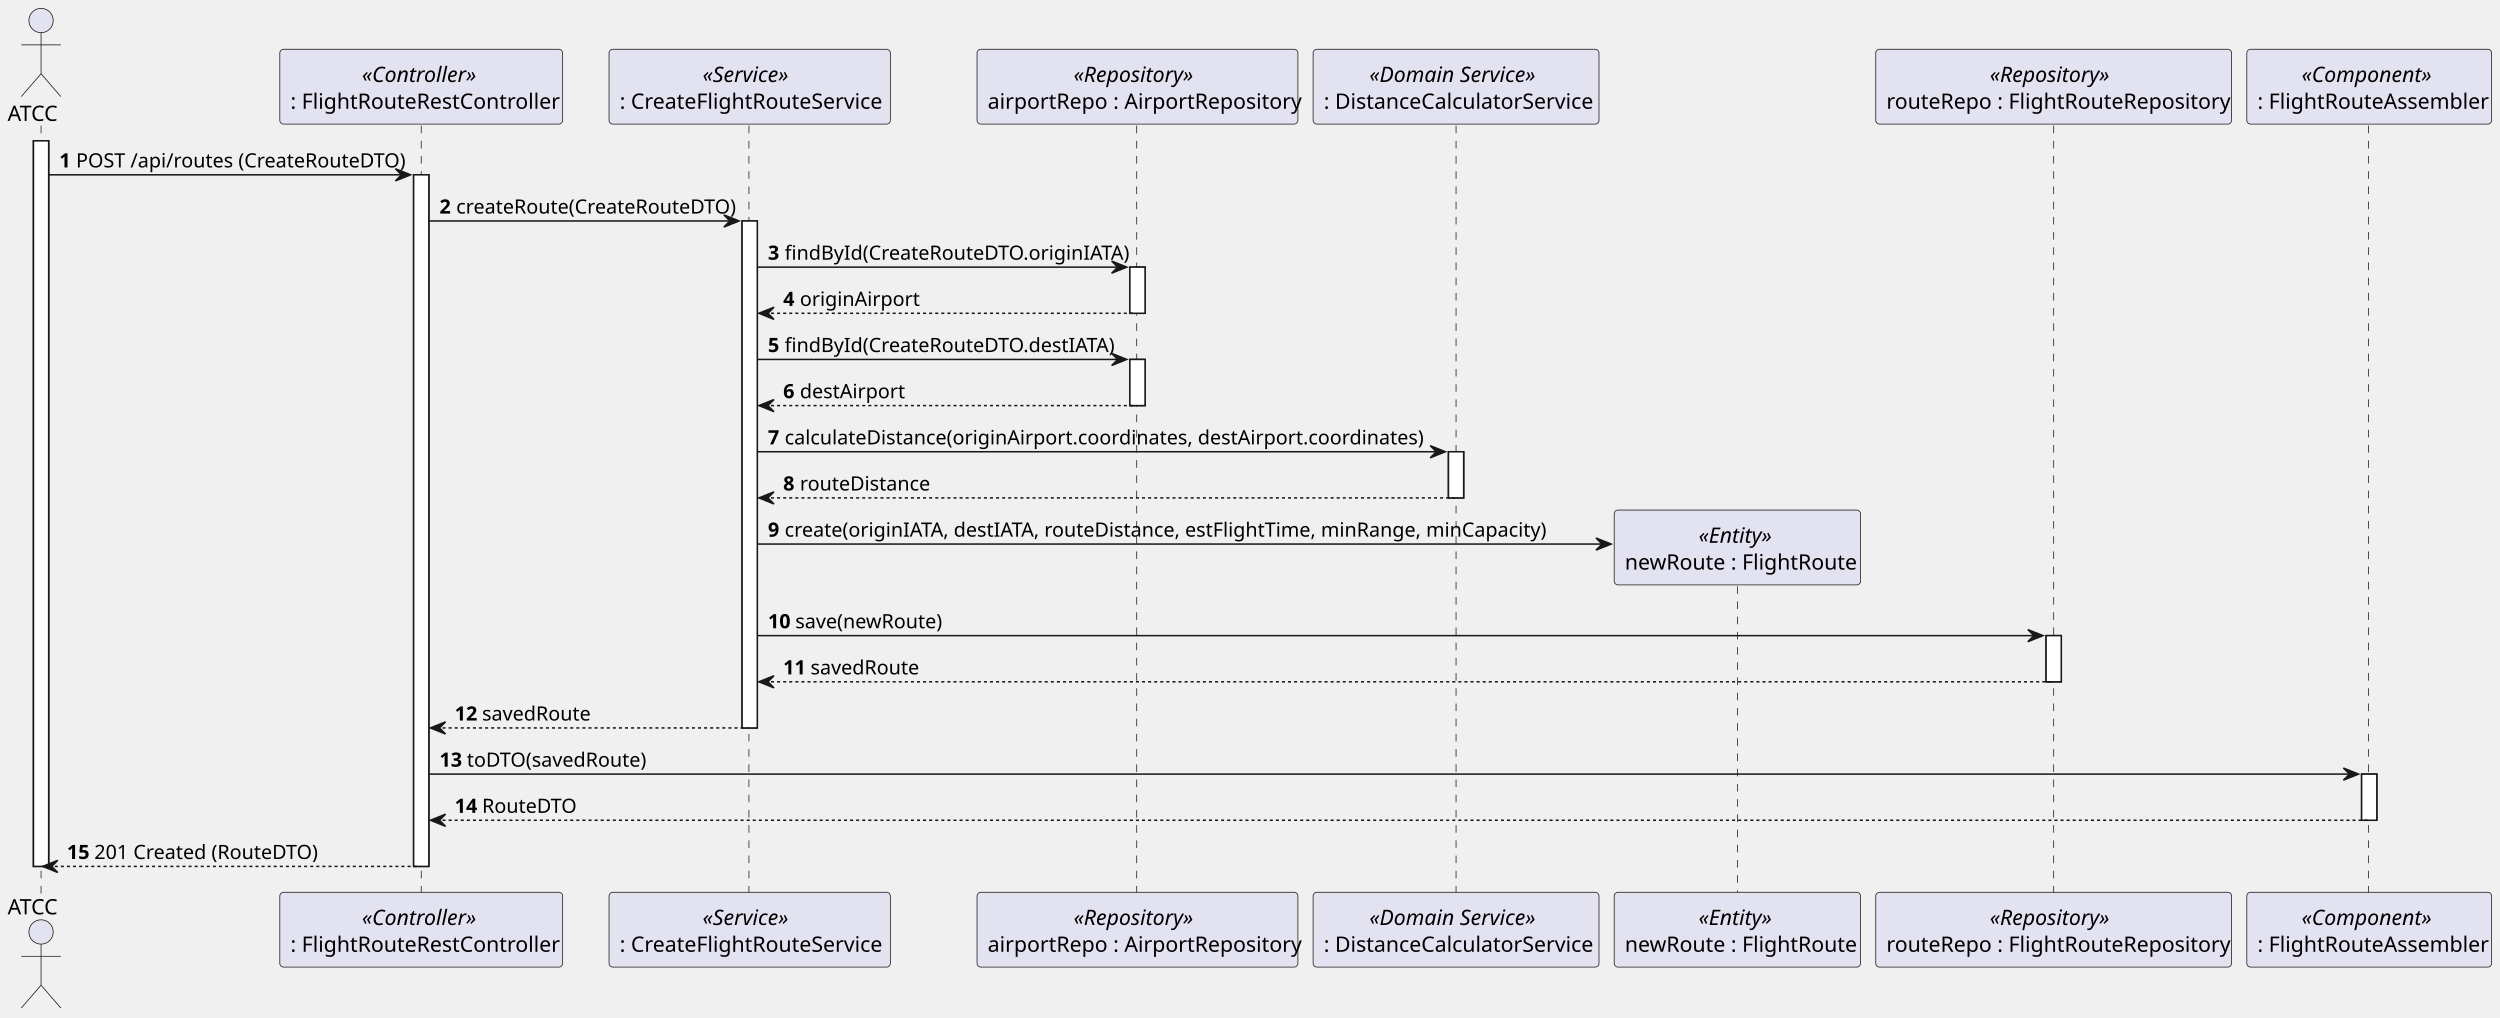
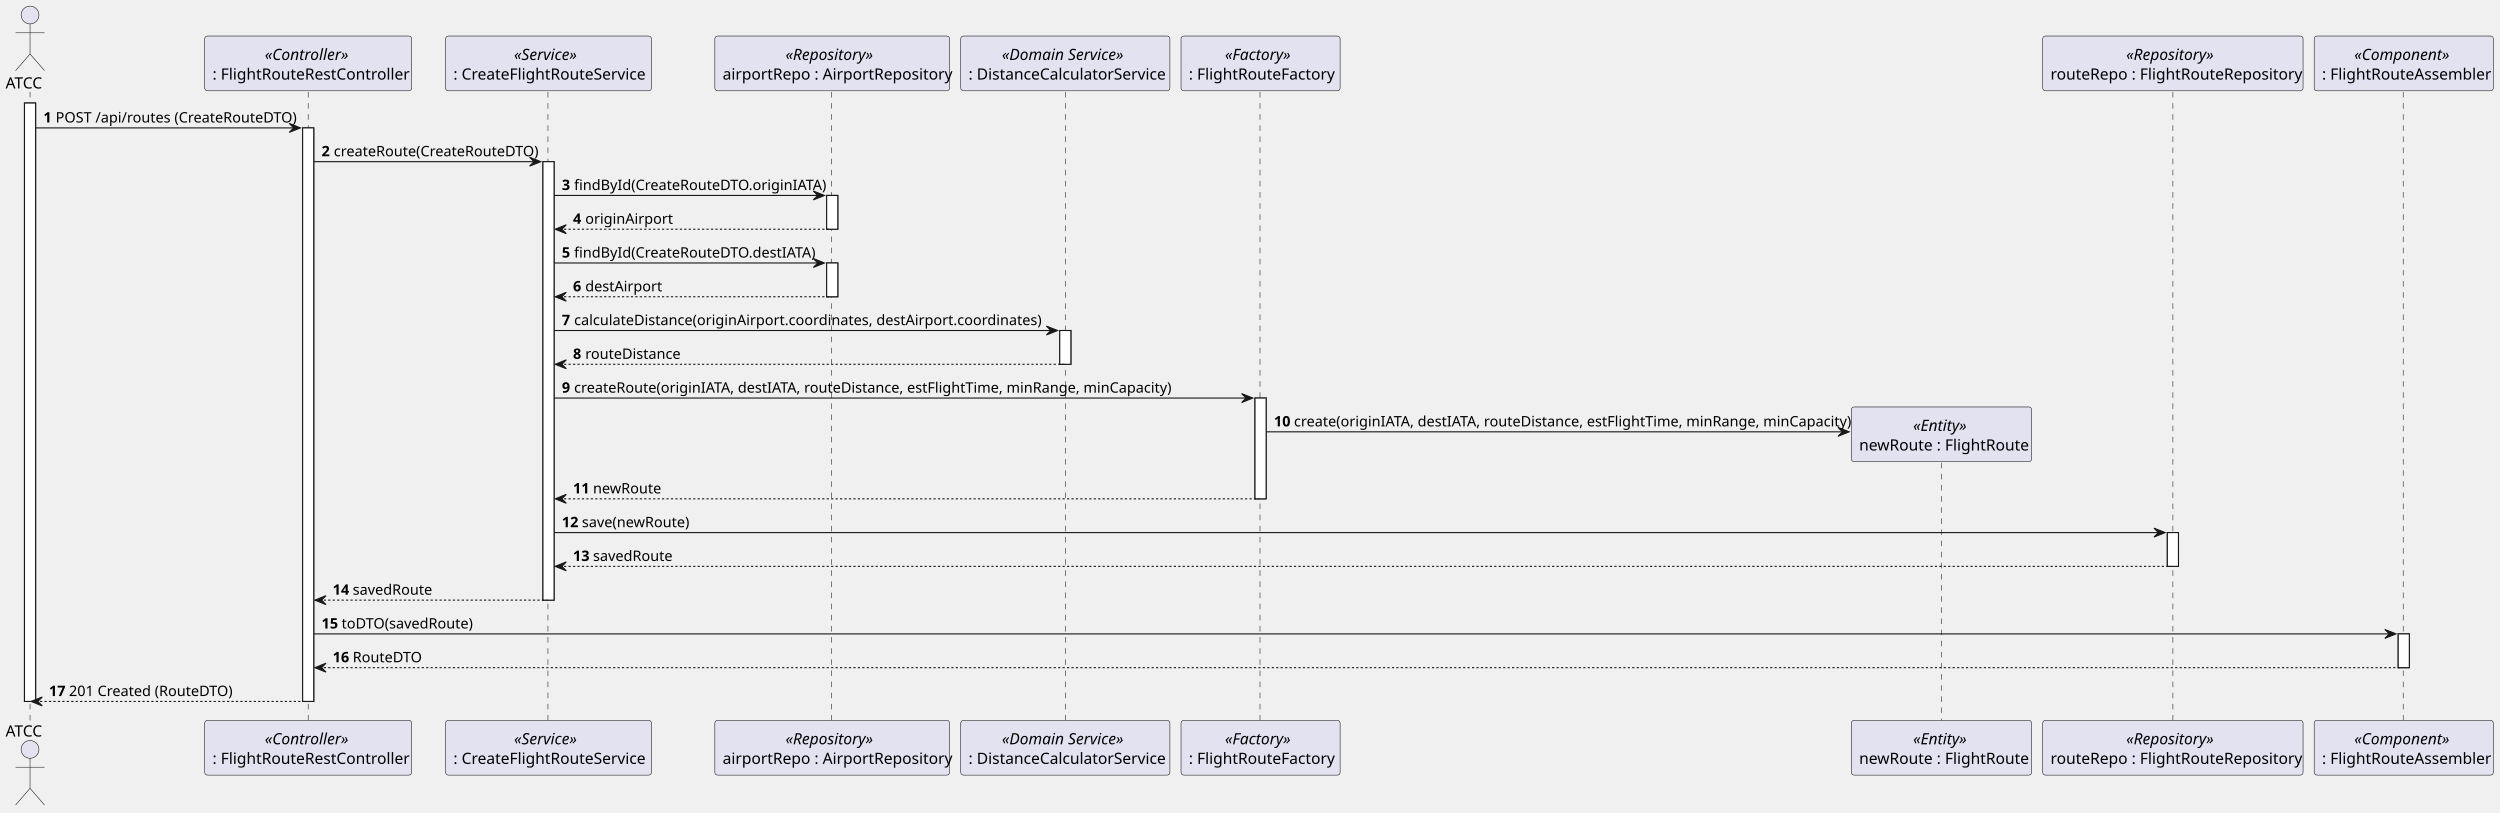
- <svg xmlns="http://www.w3.org/2000/svg" contentStyleType="text/css" height="669px" preserveAspectRatio="none" style="width:1644px;height:669px;background:#FFFFFF;" version="1.1" viewBox="0 0 1644 669" width="1644px" zoomAndPan="magnify">
+ <svg xmlns="http://www.w3.org/2000/svg" contentStyleType="text/css" height="730px" preserveAspectRatio="none" style="width:2247px;height:730px;background:#FFFFFF;" version="1.1" viewBox="0 0 2247 730" width="2247px" zoomAndPan="magnify">
  <defs />
  <g>
-     <rect fill="#FFFFFF" height="477.141" style="stroke:#181818;stroke-width:1.0;" width="10" x="22" y="92.609" />
-     <rect fill="#FFFFFF" height="454.789" style="stroke:#181818;stroke-width:1.0;" width="10" x="272" y="114.961" />
-     <rect fill="#FFFFFF" height="333.383" style="stroke:#181818;stroke-width:1.0;" width="10" x="488" y="145.312" />
+     <rect fill="#FFFFFF" height="537.844" style="stroke:#181818;stroke-width:1.0;" width="10" x="22" y="92.609" />
+     <rect fill="#FFFFFF" height="515.492" style="stroke:#181818;stroke-width:1.0;" width="10" x="272" y="114.961" />
+     <rect fill="#FFFFFF" height="394.086" style="stroke:#181818;stroke-width:1.0;" width="10" x="488" y="145.312" />
    <rect fill="#FFFFFF" height="30.352" style="stroke:#181818;stroke-width:1.0;" width="10" x="743" y="175.664" />
    <rect fill="#FFFFFF" height="30.352" style="stroke:#181818;stroke-width:1.0;" width="10" x="743" y="236.367" />
    <rect fill="#FFFFFF" height="30.352" style="stroke:#181818;stroke-width:1.0;" width="10" x="952.5" y="297.07" />
-     <rect fill="#FFFFFF" height="30.352" style="stroke:#181818;stroke-width:1.0;" width="10" x="1345.5" y="417.992" />
-     <rect fill="#FFFFFF" height="30.352" style="stroke:#181818;stroke-width:1.0;" width="10" x="1553" y="509.047" />
-     <line style="stroke:#181818;stroke-width:0.5;stroke-dasharray:5.0,5.0;" x1="27" x2="27" y1="82.609" y2="587.75" />
-     <line style="stroke:#181818;stroke-width:0.5;stroke-dasharray:5.0,5.0;" x1="277" x2="277" y1="82.609" y2="587.75" />
-     <line style="stroke:#181818;stroke-width:0.5;stroke-dasharray:5.0,5.0;" x1="492.5" x2="492.5" y1="82.609" y2="587.75" />
-     <line style="stroke:#181818;stroke-width:0.5;stroke-dasharray:5.0,5.0;" x1="747.5" x2="747.5" y1="82.609" y2="587.75" />
-     <line style="stroke:#181818;stroke-width:0.5;stroke-dasharray:5.0,5.0;" x1="957.5" x2="957.5" y1="82.609" y2="587.75" />
-     <line style="stroke:#181818;stroke-width:0.5;stroke-dasharray:5.0,5.0;" x1="1142.5" x2="1142.5" y1="375.531" y2="587.75" />
-     <line style="stroke:#181818;stroke-width:0.5;stroke-dasharray:5.0,5.0;" x1="1350.5" x2="1350.5" y1="82.609" y2="587.75" />
-     <line style="stroke:#181818;stroke-width:0.5;stroke-dasharray:5.0,5.0;" x1="1557.5" x2="1557.5" y1="82.609" y2="587.75" />
+     <rect fill="#FFFFFF" height="90.57" style="stroke:#181818;stroke-width:1.0;" width="10" x="1128" y="357.773" />
+     <rect fill="#FFFFFF" height="30.352" style="stroke:#181818;stroke-width:1.0;" width="10" x="1948" y="478.695" />
+     <rect fill="#FFFFFF" height="30.352" style="stroke:#181818;stroke-width:1.0;" width="10" x="2155.5" y="569.75" />
+     <line style="stroke:#181818;stroke-width:0.5;stroke-dasharray:5.0,5.0;" x1="27" x2="27" y1="82.609" y2="648.453" />
+     <line style="stroke:#181818;stroke-width:0.5;stroke-dasharray:5.0,5.0;" x1="277" x2="277" y1="82.609" y2="648.453" />
+     <line style="stroke:#181818;stroke-width:0.5;stroke-dasharray:5.0,5.0;" x1="492.5" x2="492.5" y1="82.609" y2="648.453" />
+     <line style="stroke:#181818;stroke-width:0.5;stroke-dasharray:5.0,5.0;" x1="747.5" x2="747.5" y1="82.609" y2="648.453" />
+     <line style="stroke:#181818;stroke-width:0.5;stroke-dasharray:5.0,5.0;" x1="957.5" x2="957.5" y1="82.609" y2="648.453" />
+     <line style="stroke:#181818;stroke-width:0.5;stroke-dasharray:5.0,5.0;" x1="1132.5" x2="1132.5" y1="82.609" y2="648.453" />
+     <line style="stroke:#181818;stroke-width:0.5;stroke-dasharray:5.0,5.0;" x1="1745" x2="1745" y1="405.883" y2="648.453" />
+     <line style="stroke:#181818;stroke-width:0.5;stroke-dasharray:5.0,5.0;" x1="1953" x2="1953" y1="82.609" y2="648.453" />
+     <line style="stroke:#181818;stroke-width:0.5;stroke-dasharray:5.0,5.0;" x1="2160" x2="2160" y1="82.609" y2="648.453" />
    <text fill="#000000" font-family="sans-serif" font-size="14" lengthAdjust="spacing" textLength="38" x="5" y="79.533">ATCC</text>
    <ellipse cx="27" cy="13.5" fill="#E2E2F0" rx="8" ry="8" style="stroke:#181818;stroke-width:0.5;" />
    <path d="M27,21.5 L27,48.5 M14,29.5 L40,29.5 M27,48.5 L14,63.5 M27,48.5 L40,63.5 " fill="none" style="stroke:#181818;stroke-width:0.5;" />
-     <text fill="#000000" font-family="sans-serif" font-size="14" lengthAdjust="spacing" textLength="38" x="5" y="601.283">ATCC</text>
-     <ellipse cx="27" cy="612.859" fill="#E2E2F0" rx="8" ry="8" style="stroke:#181818;stroke-width:0.5;" />
-     <path d="M27,620.859 L27,647.859 M14,628.859 L40,628.859 M27,647.859 L14,662.859 M27,647.859 L40,662.859 " fill="none" style="stroke:#181818;stroke-width:0.5;" />
+     <text fill="#000000" font-family="sans-serif" font-size="14" lengthAdjust="spacing" textLength="38" x="5" y="661.986">ATCC</text>
+     <ellipse cx="27" cy="673.562" fill="#E2E2F0" rx="8" ry="8" style="stroke:#181818;stroke-width:0.5;" />
+     <path d="M27,681.562 L27,708.562 M14,689.562 L40,689.562 M27,708.562 L14,723.562 M27,708.562 L40,723.562 " fill="none" style="stroke:#181818;stroke-width:0.5;" />
    <rect fill="#E2E2F0" height="49.219" rx="2.5" ry="2.5" style="stroke:#181818;stroke-width:0.5;" width="186" x="184" y="32.391" />
    <text fill="#000000" font-family="sans-serif" font-size="14" font-style="italic" lengthAdjust="spacing" textLength="78" x="238" y="53.924">«Controller»</text>
    <text fill="#000000" font-family="sans-serif" font-size="14" lengthAdjust="spacing" textLength="172" x="191" y="71.533">: FlightRouteRestController</text>
-     <rect fill="#E2E2F0" height="49.219" rx="2.5" ry="2.5" style="stroke:#181818;stroke-width:0.5;" width="186" x="184" y="586.75" />
-     <text fill="#000000" font-family="sans-serif" font-size="14" font-style="italic" lengthAdjust="spacing" textLength="78" x="238" y="608.283">«Controller»</text>
-     <text fill="#000000" font-family="sans-serif" font-size="14" lengthAdjust="spacing" textLength="172" x="191" y="625.893">: FlightRouteRestController</text>
+     <rect fill="#E2E2F0" height="49.219" rx="2.5" ry="2.5" style="stroke:#181818;stroke-width:0.5;" width="186" x="184" y="647.453" />
+     <text fill="#000000" font-family="sans-serif" font-size="14" font-style="italic" lengthAdjust="spacing" textLength="78" x="238" y="668.986">«Controller»</text>
+     <text fill="#000000" font-family="sans-serif" font-size="14" lengthAdjust="spacing" textLength="172" x="191" y="686.596">: FlightRouteRestController</text>
    <rect fill="#E2E2F0" height="49.219" rx="2.5" ry="2.5" style="stroke:#181818;stroke-width:0.5;" width="185" x="400.5" y="32.391" />
    <text fill="#000000" font-family="sans-serif" font-size="14" font-style="italic" lengthAdjust="spacing" textLength="62" x="462" y="53.924">«Service»</text>
    <text fill="#000000" font-family="sans-serif" font-size="14" lengthAdjust="spacing" textLength="171" x="407.5" y="71.533">: CreateFlightRouteService</text>
-     <rect fill="#E2E2F0" height="49.219" rx="2.5" ry="2.5" style="stroke:#181818;stroke-width:0.5;" width="185" x="400.5" y="586.75" />
-     <text fill="#000000" font-family="sans-serif" font-size="14" font-style="italic" lengthAdjust="spacing" textLength="62" x="462" y="608.283">«Service»</text>
-     <text fill="#000000" font-family="sans-serif" font-size="14" lengthAdjust="spacing" textLength="171" x="407.5" y="625.893">: CreateFlightRouteService</text>
+     <rect fill="#E2E2F0" height="49.219" rx="2.5" ry="2.5" style="stroke:#181818;stroke-width:0.5;" width="185" x="400.5" y="647.453" />
+     <text fill="#000000" font-family="sans-serif" font-size="14" font-style="italic" lengthAdjust="spacing" textLength="62" x="462" y="668.986">«Service»</text>
+     <text fill="#000000" font-family="sans-serif" font-size="14" lengthAdjust="spacing" textLength="171" x="407.5" y="686.596">: CreateFlightRouteService</text>
    <rect fill="#E2E2F0" height="49.219" rx="2.5" ry="2.5" style="stroke:#181818;stroke-width:0.5;" width="211" x="642.5" y="32.391" />
    <text fill="#000000" font-family="sans-serif" font-size="14" font-style="italic" lengthAdjust="spacing" textLength="84" x="706" y="53.924">«Repository»</text>
    <text fill="#000000" font-family="sans-serif" font-size="14" lengthAdjust="spacing" textLength="197" x="649.5" y="71.533">airportRepo : AirportRepository</text>
-     <rect fill="#E2E2F0" height="49.219" rx="2.5" ry="2.5" style="stroke:#181818;stroke-width:0.5;" width="211" x="642.5" y="586.75" />
-     <text fill="#000000" font-family="sans-serif" font-size="14" font-style="italic" lengthAdjust="spacing" textLength="84" x="706" y="608.283">«Repository»</text>
-     <text fill="#000000" font-family="sans-serif" font-size="14" lengthAdjust="spacing" textLength="197" x="649.5" y="625.893">airportRepo : AirportRepository</text>
+     <rect fill="#E2E2F0" height="49.219" rx="2.5" ry="2.5" style="stroke:#181818;stroke-width:0.5;" width="211" x="642.5" y="647.453" />
+     <text fill="#000000" font-family="sans-serif" font-size="14" font-style="italic" lengthAdjust="spacing" textLength="84" x="706" y="668.986">«Repository»</text>
+     <text fill="#000000" font-family="sans-serif" font-size="14" lengthAdjust="spacing" textLength="197" x="649.5" y="686.596">airportRepo : AirportRepository</text>
    <rect fill="#E2E2F0" height="49.219" rx="2.5" ry="2.5" style="stroke:#181818;stroke-width:0.5;" width="188" x="863.5" y="32.391" />
    <text fill="#000000" font-family="sans-serif" font-size="14" font-style="italic" lengthAdjust="spacing" textLength="114" x="900.5" y="53.924">«Domain Service»</text>
    <text fill="#000000" font-family="sans-serif" font-size="14" lengthAdjust="spacing" textLength="174" x="870.5" y="71.533">: DistanceCalculatorService</text>
-     <rect fill="#E2E2F0" height="49.219" rx="2.5" ry="2.5" style="stroke:#181818;stroke-width:0.5;" width="188" x="863.5" y="586.75" />
-     <text fill="#000000" font-family="sans-serif" font-size="14" font-style="italic" lengthAdjust="spacing" textLength="114" x="900.5" y="608.283">«Domain Service»</text>
-     <text fill="#000000" font-family="sans-serif" font-size="14" lengthAdjust="spacing" textLength="174" x="870.5" y="625.893">: DistanceCalculatorService</text>
-     <rect fill="#E2E2F0" height="49.219" rx="2.5" ry="2.5" style="stroke:#181818;stroke-width:0.5;" width="162" x="1061.5" y="586.75" />
-     <text fill="#000000" font-family="sans-serif" font-size="14" font-style="italic" lengthAdjust="spacing" textLength="51" x="1117" y="608.283">«Entity»</text>
-     <text fill="#000000" font-family="sans-serif" font-size="14" lengthAdjust="spacing" textLength="148" x="1068.5" y="625.893">newRoute : FlightRoute</text>
-     <rect fill="#E2E2F0" height="49.219" rx="2.5" ry="2.5" style="stroke:#181818;stroke-width:0.5;" width="234" x="1233.5" y="32.391" />
-     <text fill="#000000" font-family="sans-serif" font-size="14" font-style="italic" lengthAdjust="spacing" textLength="84" x="1308.5" y="53.924">«Repository»</text>
-     <text fill="#000000" font-family="sans-serif" font-size="14" lengthAdjust="spacing" textLength="220" x="1240.5" y="71.533">routeRepo : FlightRouteRepository</text>
-     <rect fill="#E2E2F0" height="49.219" rx="2.5" ry="2.5" style="stroke:#181818;stroke-width:0.5;" width="234" x="1233.5" y="586.75" />
-     <text fill="#000000" font-family="sans-serif" font-size="14" font-style="italic" lengthAdjust="spacing" textLength="84" x="1308.5" y="608.283">«Repository»</text>
-     <text fill="#000000" font-family="sans-serif" font-size="14" lengthAdjust="spacing" textLength="220" x="1240.5" y="625.893">routeRepo : FlightRouteRepository</text>
-     <rect fill="#E2E2F0" height="49.219" rx="2.5" ry="2.5" style="stroke:#181818;stroke-width:0.5;" width="161" x="1477.5" y="32.391" />
-     <text fill="#000000" font-family="sans-serif" font-size="14" font-style="italic" lengthAdjust="spacing" textLength="89" x="1513.5" y="53.924">«Component»</text>
-     <text fill="#000000" font-family="sans-serif" font-size="14" lengthAdjust="spacing" textLength="147" x="1484.5" y="71.533">: FlightRouteAssembler</text>
-     <rect fill="#E2E2F0" height="49.219" rx="2.5" ry="2.5" style="stroke:#181818;stroke-width:0.5;" width="161" x="1477.5" y="586.75" />
-     <text fill="#000000" font-family="sans-serif" font-size="14" font-style="italic" lengthAdjust="spacing" textLength="89" x="1513.5" y="608.283">«Component»</text>
-     <text fill="#000000" font-family="sans-serif" font-size="14" lengthAdjust="spacing" textLength="147" x="1484.5" y="625.893">: FlightRouteAssembler</text>
-     <rect fill="#FFFFFF" height="477.141" style="stroke:#181818;stroke-width:1.0;" width="10" x="22" y="92.609" />
-     <rect fill="#FFFFFF" height="454.789" style="stroke:#181818;stroke-width:1.0;" width="10" x="272" y="114.961" />
-     <rect fill="#FFFFFF" height="333.383" style="stroke:#181818;stroke-width:1.0;" width="10" x="488" y="145.312" />
+     <rect fill="#E2E2F0" height="49.219" rx="2.5" ry="2.5" style="stroke:#181818;stroke-width:0.5;" width="188" x="863.5" y="647.453" />
+     <text fill="#000000" font-family="sans-serif" font-size="14" font-style="italic" lengthAdjust="spacing" textLength="114" x="900.5" y="668.986">«Domain Service»</text>
+     <text fill="#000000" font-family="sans-serif" font-size="14" lengthAdjust="spacing" textLength="174" x="870.5" y="686.596">: DistanceCalculatorService</text>
+     <rect fill="#E2E2F0" height="49.219" rx="2.5" ry="2.5" style="stroke:#181818;stroke-width:0.5;" width="143" x="1061.5" y="32.391" />
+     <text fill="#000000" font-family="sans-serif" font-size="14" font-style="italic" lengthAdjust="spacing" textLength="64" x="1101" y="53.924">«Factory»</text>
+     <text fill="#000000" font-family="sans-serif" font-size="14" lengthAdjust="spacing" textLength="129" x="1068.5" y="71.533">: FlightRouteFactory</text>
+     <rect fill="#E2E2F0" height="49.219" rx="2.5" ry="2.5" style="stroke:#181818;stroke-width:0.5;" width="143" x="1061.5" y="647.453" />
+     <text fill="#000000" font-family="sans-serif" font-size="14" font-style="italic" lengthAdjust="spacing" textLength="64" x="1101" y="668.986">«Factory»</text>
+     <text fill="#000000" font-family="sans-serif" font-size="14" lengthAdjust="spacing" textLength="129" x="1068.5" y="686.596">: FlightRouteFactory</text>
+     <rect fill="#E2E2F0" height="49.219" rx="2.5" ry="2.5" style="stroke:#181818;stroke-width:0.5;" width="162" x="1664" y="647.453" />
+     <text fill="#000000" font-family="sans-serif" font-size="14" font-style="italic" lengthAdjust="spacing" textLength="51" x="1719.5" y="668.986">«Entity»</text>
+     <text fill="#000000" font-family="sans-serif" font-size="14" lengthAdjust="spacing" textLength="148" x="1671" y="686.596">newRoute : FlightRoute</text>
+     <rect fill="#E2E2F0" height="49.219" rx="2.5" ry="2.5" style="stroke:#181818;stroke-width:0.5;" width="234" x="1836" y="32.391" />
+     <text fill="#000000" font-family="sans-serif" font-size="14" font-style="italic" lengthAdjust="spacing" textLength="84" x="1911" y="53.924">«Repository»</text>
+     <text fill="#000000" font-family="sans-serif" font-size="14" lengthAdjust="spacing" textLength="220" x="1843" y="71.533">routeRepo : FlightRouteRepository</text>
+     <rect fill="#E2E2F0" height="49.219" rx="2.5" ry="2.5" style="stroke:#181818;stroke-width:0.5;" width="234" x="1836" y="647.453" />
+     <text fill="#000000" font-family="sans-serif" font-size="14" font-style="italic" lengthAdjust="spacing" textLength="84" x="1911" y="668.986">«Repository»</text>
+     <text fill="#000000" font-family="sans-serif" font-size="14" lengthAdjust="spacing" textLength="220" x="1843" y="686.596">routeRepo : FlightRouteRepository</text>
+     <rect fill="#E2E2F0" height="49.219" rx="2.5" ry="2.5" style="stroke:#181818;stroke-width:0.5;" width="161" x="2080" y="32.391" />
+     <text fill="#000000" font-family="sans-serif" font-size="14" font-style="italic" lengthAdjust="spacing" textLength="89" x="2116" y="53.924">«Component»</text>
+     <text fill="#000000" font-family="sans-serif" font-size="14" lengthAdjust="spacing" textLength="147" x="2087" y="71.533">: FlightRouteAssembler</text>
+     <rect fill="#E2E2F0" height="49.219" rx="2.5" ry="2.5" style="stroke:#181818;stroke-width:0.5;" width="161" x="2080" y="647.453" />
+     <text fill="#000000" font-family="sans-serif" font-size="14" font-style="italic" lengthAdjust="spacing" textLength="89" x="2116" y="668.986">«Component»</text>
+     <text fill="#000000" font-family="sans-serif" font-size="14" lengthAdjust="spacing" textLength="147" x="2087" y="686.596">: FlightRouteAssembler</text>
+     <rect fill="#FFFFFF" height="537.844" style="stroke:#181818;stroke-width:1.0;" width="10" x="22" y="92.609" />
+     <rect fill="#FFFFFF" height="515.492" style="stroke:#181818;stroke-width:1.0;" width="10" x="272" y="114.961" />
+     <rect fill="#FFFFFF" height="394.086" style="stroke:#181818;stroke-width:1.0;" width="10" x="488" y="145.312" />
    <rect fill="#FFFFFF" height="30.352" style="stroke:#181818;stroke-width:1.0;" width="10" x="743" y="175.664" />
    <rect fill="#FFFFFF" height="30.352" style="stroke:#181818;stroke-width:1.0;" width="10" x="743" y="236.367" />
    <rect fill="#FFFFFF" height="30.352" style="stroke:#181818;stroke-width:1.0;" width="10" x="952.5" y="297.07" />
-     <rect fill="#FFFFFF" height="30.352" style="stroke:#181818;stroke-width:1.0;" width="10" x="1345.5" y="417.992" />
-     <rect fill="#FFFFFF" height="30.352" style="stroke:#181818;stroke-width:1.0;" width="10" x="1553" y="509.047" />
+     <rect fill="#FFFFFF" height="90.57" style="stroke:#181818;stroke-width:1.0;" width="10" x="1128" y="357.773" />
+     <rect fill="#FFFFFF" height="30.352" style="stroke:#181818;stroke-width:1.0;" width="10" x="1948" y="478.695" />
+     <rect fill="#FFFFFF" height="30.352" style="stroke:#181818;stroke-width:1.0;" width="10" x="2155.5" y="569.75" />
    <polygon fill="#181818" points="260,110.961,270,114.961,260,118.961,264,114.961" style="stroke:#181818;stroke-width:1.0;" />
    <line style="stroke:#181818;stroke-width:1.0;" x1="32" x2="266" y1="114.961" y2="114.961" />
    <text fill="#000000" font-family="sans-serif" font-size="13" font-weight="bold" lengthAdjust="spacing" textLength="7" x="39" y="110.105">1</text>
    <text fill="#000000" font-family="sans-serif" font-size="13" lengthAdjust="spacing" textLength="210" x="50" y="110.105">POST /api/routes (CreateRouteDTO)</text>
    <polygon fill="#181818" points="476,141.312,486,145.312,476,149.312,480,145.312" style="stroke:#181818;stroke-width:1.0;" />
    <line style="stroke:#181818;stroke-width:1.0;" x1="282" x2="482" y1="145.312" y2="145.312" />
    <text fill="#000000" font-family="sans-serif" font-size="13" font-weight="bold" lengthAdjust="spacing" textLength="7" x="289" y="140.456">2</text>
    <text fill="#000000" font-family="sans-serif" font-size="13" lengthAdjust="spacing" textLength="176" x="300" y="140.456">createRoute(CreateRouteDTO)</text>
    <polygon fill="#181818" points="731,171.664,741,175.664,731,179.664,735,175.664" style="stroke:#181818;stroke-width:1.0;" />
    <line style="stroke:#181818;stroke-width:1.0;" x1="498" x2="737" y1="175.664" y2="175.664" />
    <text fill="#000000" font-family="sans-serif" font-size="13" font-weight="bold" lengthAdjust="spacing" textLength="7" x="505" y="170.808">3</text>
    <text fill="#000000" font-family="sans-serif" font-size="13" lengthAdjust="spacing" textLength="215" x="516" y="170.808">findById(CreateRouteDTO.originIATA)</text>
    <polygon fill="#181818" points="509,202.016,499,206.016,509,210.016,505,206.016" style="stroke:#181818;stroke-width:1.0;" />
    <line style="stroke:#181818;stroke-width:1.0;stroke-dasharray:2.0,2.0;" x1="503" x2="747" y1="206.016" y2="206.016" />
    <text fill="#000000" font-family="sans-serif" font-size="13" font-weight="bold" lengthAdjust="spacing" textLength="7" x="515" y="201.159">4</text>
    <text fill="#000000" font-family="sans-serif" font-size="13" lengthAdjust="spacing" textLength="69" x="526" y="201.159">originAirport</text>
    <polygon fill="#181818" points="731,232.367,741,236.367,731,240.367,735,236.367" style="stroke:#181818;stroke-width:1.0;" />
    <line style="stroke:#181818;stroke-width:1.0;" x1="498" x2="737" y1="236.367" y2="236.367" />
    <text fill="#000000" font-family="sans-serif" font-size="13" font-weight="bold" lengthAdjust="spacing" textLength="7" x="505" y="231.511">5</text>
    <text fill="#000000" font-family="sans-serif" font-size="13" lengthAdjust="spacing" textLength="209" x="516" y="231.511">findById(CreateRouteDTO.destIATA)</text>
    <polygon fill="#181818" points="509,262.719,499,266.719,509,270.719,505,266.719" style="stroke:#181818;stroke-width:1.0;" />
    <line style="stroke:#181818;stroke-width:1.0;stroke-dasharray:2.0,2.0;" x1="503" x2="747" y1="266.719" y2="266.719" />
    <text fill="#000000" font-family="sans-serif" font-size="13" font-weight="bold" lengthAdjust="spacing" textLength="7" x="515" y="261.862">6</text>
    <text fill="#000000" font-family="sans-serif" font-size="13" lengthAdjust="spacing" textLength="63" x="526" y="261.862">destAirport</text>
    <polygon fill="#181818" points="940.5,293.07,950.5,297.07,940.5,301.07,944.5,297.07" style="stroke:#181818;stroke-width:1.0;" />
    <line style="stroke:#181818;stroke-width:1.0;" x1="498" x2="946.5" y1="297.07" y2="297.07" />
    <text fill="#000000" font-family="sans-serif" font-size="13" font-weight="bold" lengthAdjust="spacing" textLength="7" x="505" y="292.214">7</text>
    <text fill="#000000" font-family="sans-serif" font-size="13" lengthAdjust="spacing" textLength="393" x="516" y="292.214">calculateDistance(originAirport.coordinates, destAirport.coordinates)</text>
    <polygon fill="#181818" points="509,323.422,499,327.422,509,331.422,505,327.422" style="stroke:#181818;stroke-width:1.0;" />
    <line style="stroke:#181818;stroke-width:1.0;stroke-dasharray:2.0,2.0;" x1="503" x2="956.5" y1="327.422" y2="327.422" />
    <text fill="#000000" font-family="sans-serif" font-size="13" font-weight="bold" lengthAdjust="spacing" textLength="7" x="515" y="322.565">8</text>
    <text fill="#000000" font-family="sans-serif" font-size="13" lengthAdjust="spacing" textLength="80" x="526" y="322.565">routeDistance</text>
-     <polygon fill="#181818" points="1049.5,353.773,1059.5,357.773,1049.5,361.773,1053.5,357.773" style="stroke:#181818;stroke-width:1.0;" />
-     <line style="stroke:#181818;stroke-width:1.0;" x1="498" x2="1055.5" y1="357.773" y2="357.773" />
+     <polygon fill="#181818" points="1116,353.773,1126,357.773,1116,361.773,1120,357.773" style="stroke:#181818;stroke-width:1.0;" />
+     <line style="stroke:#181818;stroke-width:1.0;" x1="498" x2="1122" y1="357.773" y2="357.773" />
    <text fill="#000000" font-family="sans-serif" font-size="13" font-weight="bold" lengthAdjust="spacing" textLength="7" x="505" y="352.917">9</text>
-     <text fill="#000000" font-family="sans-serif" font-size="13" lengthAdjust="spacing" textLength="484" x="516" y="352.917">create(originIATA, destIATA, routeDistance, estFlightTime, minRange, minCapacity)</text>
-     <rect fill="#E2E2F0" height="49.219" rx="2.5" ry="2.5" style="stroke:#181818;stroke-width:0.5;" width="162" x="1061.5" y="335.422" />
-     <text fill="#000000" font-family="sans-serif" font-size="14" font-style="italic" lengthAdjust="spacing" textLength="51" x="1117" y="356.955">«Entity»</text>
-     <text fill="#000000" font-family="sans-serif" font-size="14" lengthAdjust="spacing" textLength="148" x="1068.5" y="374.565">newRoute : FlightRoute</text>
-     <polygon fill="#181818" points="1333.5,413.992,1343.5,417.992,1333.5,421.992,1337.5,417.992" style="stroke:#181818;stroke-width:1.0;" />
-     <line style="stroke:#181818;stroke-width:1.0;" x1="498" x2="1339.5" y1="417.992" y2="417.992" />
-     <text fill="#000000" font-family="sans-serif" font-size="13" font-weight="bold" lengthAdjust="spacing" textLength="14" x="505" y="413.136">10</text>
-     <text fill="#000000" font-family="sans-serif" font-size="13" lengthAdjust="spacing" textLength="91" x="523" y="413.136">save(newRoute)</text>
+     <text fill="#000000" font-family="sans-serif" font-size="13" lengthAdjust="spacing" textLength="518" x="516" y="352.917">createRoute(originIATA, destIATA, routeDistance, estFlightTime, minRange, minCapacity)</text>
+     <polygon fill="#181818" points="1652,384.125,1662,388.125,1652,392.125,1656,388.125" style="stroke:#181818;stroke-width:1.0;" />
+     <line style="stroke:#181818;stroke-width:1.0;" x1="1138" x2="1658" y1="388.125" y2="388.125" />
+     <text fill="#000000" font-family="sans-serif" font-size="13" font-weight="bold" lengthAdjust="spacing" textLength="14" x="1145" y="383.269">10</text>
+     <text fill="#000000" font-family="sans-serif" font-size="13" lengthAdjust="spacing" textLength="484" x="1163" y="383.269">create(originIATA, destIATA, routeDistance, estFlightTime, minRange, minCapacity)</text>
+     <rect fill="#E2E2F0" height="49.219" rx="2.5" ry="2.5" style="stroke:#181818;stroke-width:0.5;" width="162" x="1664" y="365.773" />
+     <text fill="#000000" font-family="sans-serif" font-size="14" font-style="italic" lengthAdjust="spacing" textLength="51" x="1719.5" y="387.307">«Entity»</text>
+     <text fill="#000000" font-family="sans-serif" font-size="14" lengthAdjust="spacing" textLength="148" x="1671" y="404.916">newRoute : FlightRoute</text>
    <polygon fill="#181818" points="509,444.344,499,448.344,509,452.344,505,448.344" style="stroke:#181818;stroke-width:1.0;" />
-     <line style="stroke:#181818;stroke-width:1.0;stroke-dasharray:2.0,2.0;" x1="503" x2="1349.5" y1="448.344" y2="448.344" />
+     <line style="stroke:#181818;stroke-width:1.0;stroke-dasharray:2.0,2.0;" x1="503" x2="1132" y1="448.344" y2="448.344" />
    <text fill="#000000" font-family="sans-serif" font-size="13" font-weight="bold" lengthAdjust="spacing" textLength="14" x="515" y="443.487">11</text>
-     <text fill="#000000" font-family="sans-serif" font-size="13" lengthAdjust="spacing" textLength="67" x="533" y="443.487">savedRoute</text>
-     <polygon fill="#181818" points="293,474.695,283,478.695,293,482.695,289,478.695" style="stroke:#181818;stroke-width:1.0;" />
-     <line style="stroke:#181818;stroke-width:1.0;stroke-dasharray:2.0,2.0;" x1="287" x2="492" y1="478.695" y2="478.695" />
-     <text fill="#000000" font-family="sans-serif" font-size="13" font-weight="bold" lengthAdjust="spacing" textLength="14" x="299" y="473.839">12</text>
-     <text fill="#000000" font-family="sans-serif" font-size="13" lengthAdjust="spacing" textLength="67" x="317" y="473.839">savedRoute</text>
-     <polygon fill="#181818" points="1541,505.047,1551,509.047,1541,513.047,1545,509.047" style="stroke:#181818;stroke-width:1.0;" />
-     <line style="stroke:#181818;stroke-width:1.0;" x1="282" x2="1547" y1="509.047" y2="509.047" />
-     <text fill="#000000" font-family="sans-serif" font-size="13" font-weight="bold" lengthAdjust="spacing" textLength="14" x="289" y="504.19">13</text>
-     <text fill="#000000" font-family="sans-serif" font-size="13" lengthAdjust="spacing" textLength="112" x="307" y="504.19">toDTO(savedRoute)</text>
+     <text fill="#000000" font-family="sans-serif" font-size="13" lengthAdjust="spacing" textLength="57" x="533" y="443.487">newRoute</text>
+     <polygon fill="#181818" points="1936,474.695,1946,478.695,1936,482.695,1940,478.695" style="stroke:#181818;stroke-width:1.0;" />
+     <line style="stroke:#181818;stroke-width:1.0;" x1="498" x2="1942" y1="478.695" y2="478.695" />
+     <text fill="#000000" font-family="sans-serif" font-size="13" font-weight="bold" lengthAdjust="spacing" textLength="14" x="505" y="473.839">12</text>
+     <text fill="#000000" font-family="sans-serif" font-size="13" lengthAdjust="spacing" textLength="91" x="523" y="473.839">save(newRoute)</text>
+     <polygon fill="#181818" points="509,505.047,499,509.047,509,513.047,505,509.047" style="stroke:#181818;stroke-width:1.0;" />
+     <line style="stroke:#181818;stroke-width:1.0;stroke-dasharray:2.0,2.0;" x1="503" x2="1952" y1="509.047" y2="509.047" />
+     <text fill="#000000" font-family="sans-serif" font-size="13" font-weight="bold" lengthAdjust="spacing" textLength="14" x="515" y="504.19">13</text>
+     <text fill="#000000" font-family="sans-serif" font-size="13" lengthAdjust="spacing" textLength="67" x="533" y="504.19">savedRoute</text>
    <polygon fill="#181818" points="293,535.398,283,539.398,293,543.398,289,539.398" style="stroke:#181818;stroke-width:1.0;" />
-     <line style="stroke:#181818;stroke-width:1.0;stroke-dasharray:2.0,2.0;" x1="287" x2="1557" y1="539.398" y2="539.398" />
+     <line style="stroke:#181818;stroke-width:1.0;stroke-dasharray:2.0,2.0;" x1="287" x2="492" y1="539.398" y2="539.398" />
    <text fill="#000000" font-family="sans-serif" font-size="13" font-weight="bold" lengthAdjust="spacing" textLength="14" x="299" y="534.542">14</text>
-     <text fill="#000000" font-family="sans-serif" font-size="13" lengthAdjust="spacing" textLength="60" x="317" y="534.542">RouteDTO</text>
-     <polygon fill="#181818" points="38,565.75,28,569.75,38,573.75,34,569.75" style="stroke:#181818;stroke-width:1.0;" />
-     <line style="stroke:#181818;stroke-width:1.0;stroke-dasharray:2.0,2.0;" x1="32" x2="276" y1="569.75" y2="569.75" />
-     <text fill="#000000" font-family="sans-serif" font-size="13" font-weight="bold" lengthAdjust="spacing" textLength="14" x="44" y="564.894">15</text>
-     <text fill="#000000" font-family="sans-serif" font-size="13" lengthAdjust="spacing" textLength="142" x="62" y="564.894">201 Created (RouteDTO)</text>
+     <text fill="#000000" font-family="sans-serif" font-size="13" lengthAdjust="spacing" textLength="67" x="317" y="534.542">savedRoute</text>
+     <polygon fill="#181818" points="2143.5,565.75,2153.5,569.75,2143.5,573.75,2147.5,569.75" style="stroke:#181818;stroke-width:1.0;" />
+     <line style="stroke:#181818;stroke-width:1.0;" x1="282" x2="2149.5" y1="569.75" y2="569.75" />
+     <text fill="#000000" font-family="sans-serif" font-size="13" font-weight="bold" lengthAdjust="spacing" textLength="14" x="289" y="564.894">15</text>
+     <text fill="#000000" font-family="sans-serif" font-size="13" lengthAdjust="spacing" textLength="112" x="307" y="564.894">toDTO(savedRoute)</text>
+     <polygon fill="#181818" points="293,596.102,283,600.102,293,604.102,289,600.102" style="stroke:#181818;stroke-width:1.0;" />
+     <line style="stroke:#181818;stroke-width:1.0;stroke-dasharray:2.0,2.0;" x1="287" x2="2159.5" y1="600.102" y2="600.102" />
+     <text fill="#000000" font-family="sans-serif" font-size="13" font-weight="bold" lengthAdjust="spacing" textLength="14" x="299" y="595.245">16</text>
+     <text fill="#000000" font-family="sans-serif" font-size="13" lengthAdjust="spacing" textLength="60" x="317" y="595.245">RouteDTO</text>
+     <polygon fill="#181818" points="38,626.453,28,630.453,38,634.453,34,630.453" style="stroke:#181818;stroke-width:1.0;" />
+     <line style="stroke:#181818;stroke-width:1.0;stroke-dasharray:2.0,2.0;" x1="32" x2="276" y1="630.453" y2="630.453" />
+     <text fill="#000000" font-family="sans-serif" font-size="13" font-weight="bold" lengthAdjust="spacing" textLength="14" x="44" y="625.597">17</text>
+     <text fill="#000000" font-family="sans-serif" font-size="13" lengthAdjust="spacing" textLength="142" x="62" y="625.597">201 Created (RouteDTO)</text>
  </g>
</svg>
